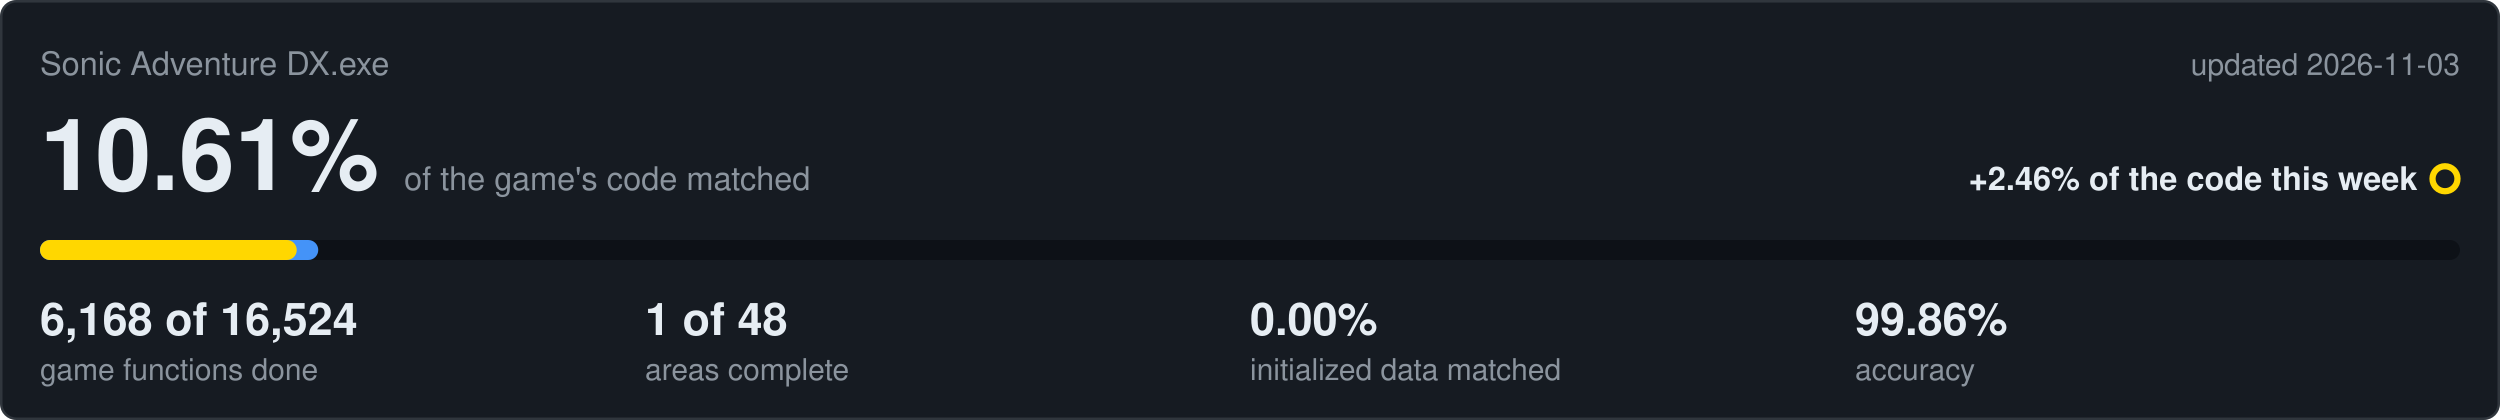
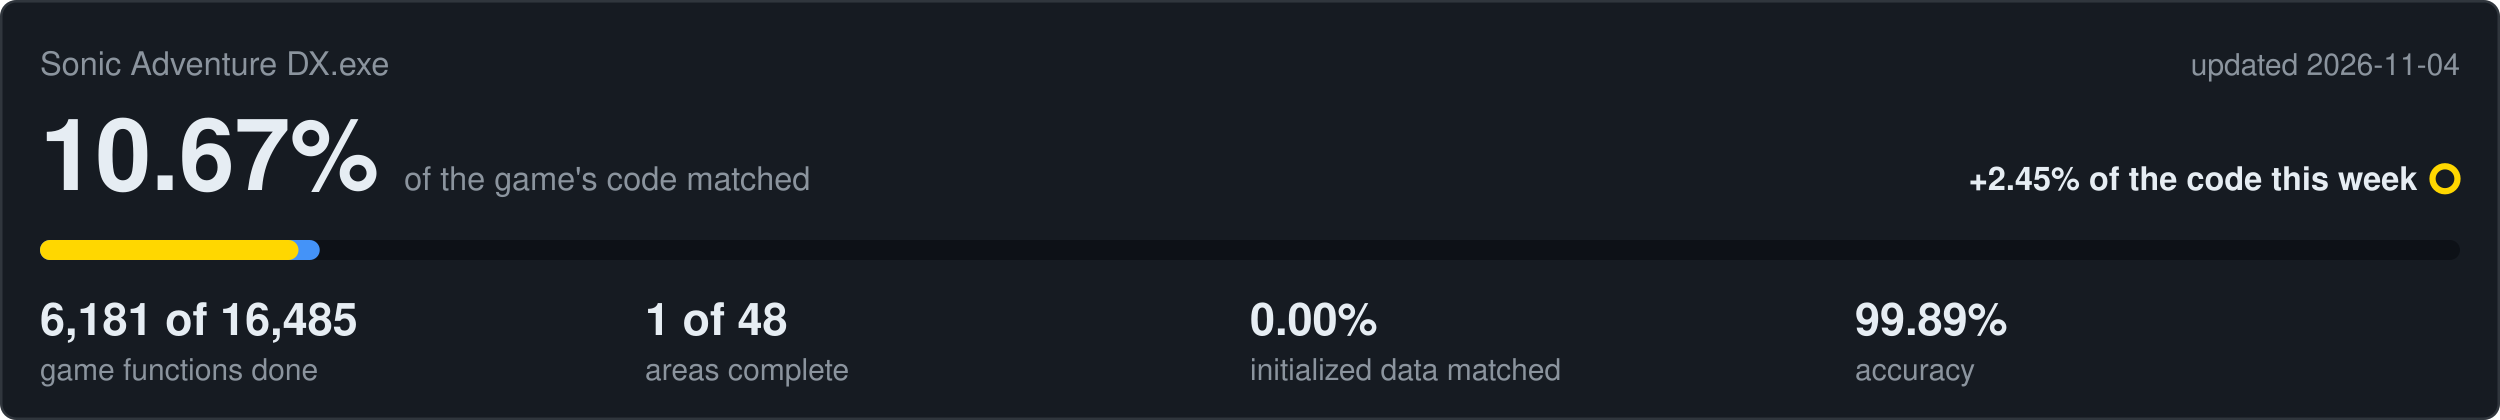
<svg xmlns="http://www.w3.org/2000/svg" viewBox="0 0 1000 168" width="1000" height="168">
  <rect x="0.5" y="0.5" width="999" height="167" rx="6" fill="#161b22" stroke="#30363d" />
  <text x="16" y="30" font-family="Segoe UI,Helvetica,Arial,sans-serif" font-size="13" fill="#8b949e">Sonic Adventure DX.exe</text>
-   <text x="984" y="30" text-anchor="end" font-family="Segoe UI,Helvetica,Arial,sans-serif" font-size="12" fill="#8b949e">updated 2026-11-03</text>
-   <text x="16" y="76" font-family="Segoe UI,Helvetica,Arial,sans-serif" font-size="40" font-weight="600" fill="#e6edf3">10.61%<tspan dx="10" font-size="13" font-weight="400" fill="#8b949e">of the game's code matched</tspan>
+   <text x="984" y="30" text-anchor="end" font-family="Segoe UI,Helvetica,Arial,sans-serif" font-size="12" fill="#8b949e">updated 2026-11-04</text>
+   <text x="16" y="76" font-family="Segoe UI,Helvetica,Arial,sans-serif" font-size="40" font-weight="600" fill="#e6edf3">10.67%<tspan dx="10" font-size="13" font-weight="400" fill="#8b949e">of the game's code matched</tspan>
  </text>
-   <text x="967" y="76" text-anchor="end" font-family="Segoe UI,Helvetica,Arial,sans-serif" font-size="13" font-weight="600" fill="#e6edf3">+2.46% of the code this week</text>
+   <text x="967" y="76" text-anchor="end" font-family="Segoe UI,Helvetica,Arial,sans-serif" font-size="13" font-weight="600" fill="#e6edf3">+2.45% of the code this week</text>
  <circle cx="978" cy="71.5" r="5" fill="none" stroke="#ffd700" stroke-width="2.5" />
  <rect x="16" y="96" width="968" height="8" rx="4" fill="#0d1117" />
-   <rect x="16" y="96" width="111.3" height="8" rx="4" fill="#4493f8" />
-   <rect x="16" y="96" width="102.7" height="8" rx="4" fill="#ffd700" />
-   <text x="16" y="134" font-family="Segoe UI,Helvetica,Arial,sans-serif" font-size="18" font-weight="600" fill="#e6edf3">6,168 of 16,524</text>
+   <rect x="16" y="96" width="111.9" height="8" rx="4" fill="#4493f8" />
+   <rect x="16" y="96" width="103.4" height="8" rx="4" fill="#ffd700" />
+   <text x="16" y="134" font-family="Segoe UI,Helvetica,Arial,sans-serif" font-size="18" font-weight="600" fill="#e6edf3">6,181 of 16,485</text>
  <text x="16" y="152" font-family="Segoe UI,Helvetica,Arial,sans-serif" font-size="12" fill="#8b949e">game functions done</text>
  <text x="258" y="134" font-family="Segoe UI,Helvetica,Arial,sans-serif" font-size="18" font-weight="600" fill="#e6edf3">1 of 48</text>
  <text x="258" y="152" font-family="Segoe UI,Helvetica,Arial,sans-serif" font-size="12" fill="#8b949e">areas complete</text>
  <text x="500" y="134" font-family="Segoe UI,Helvetica,Arial,sans-serif" font-size="18" font-weight="600" fill="#e6edf3">0.00%</text>
  <text x="500" y="152" font-family="Segoe UI,Helvetica,Arial,sans-serif" font-size="12" fill="#8b949e">initialized data matched</text>
-   <text x="742" y="134" font-family="Segoe UI,Helvetica,Arial,sans-serif" font-size="18" font-weight="600" fill="#e6edf3">99.86%</text>
+   <text x="742" y="134" font-family="Segoe UI,Helvetica,Arial,sans-serif" font-size="18" font-weight="600" fill="#e6edf3">99.89%</text>
  <text x="742" y="152" font-family="Segoe UI,Helvetica,Arial,sans-serif" font-size="12" fill="#8b949e">accuracy</text>
</svg>
